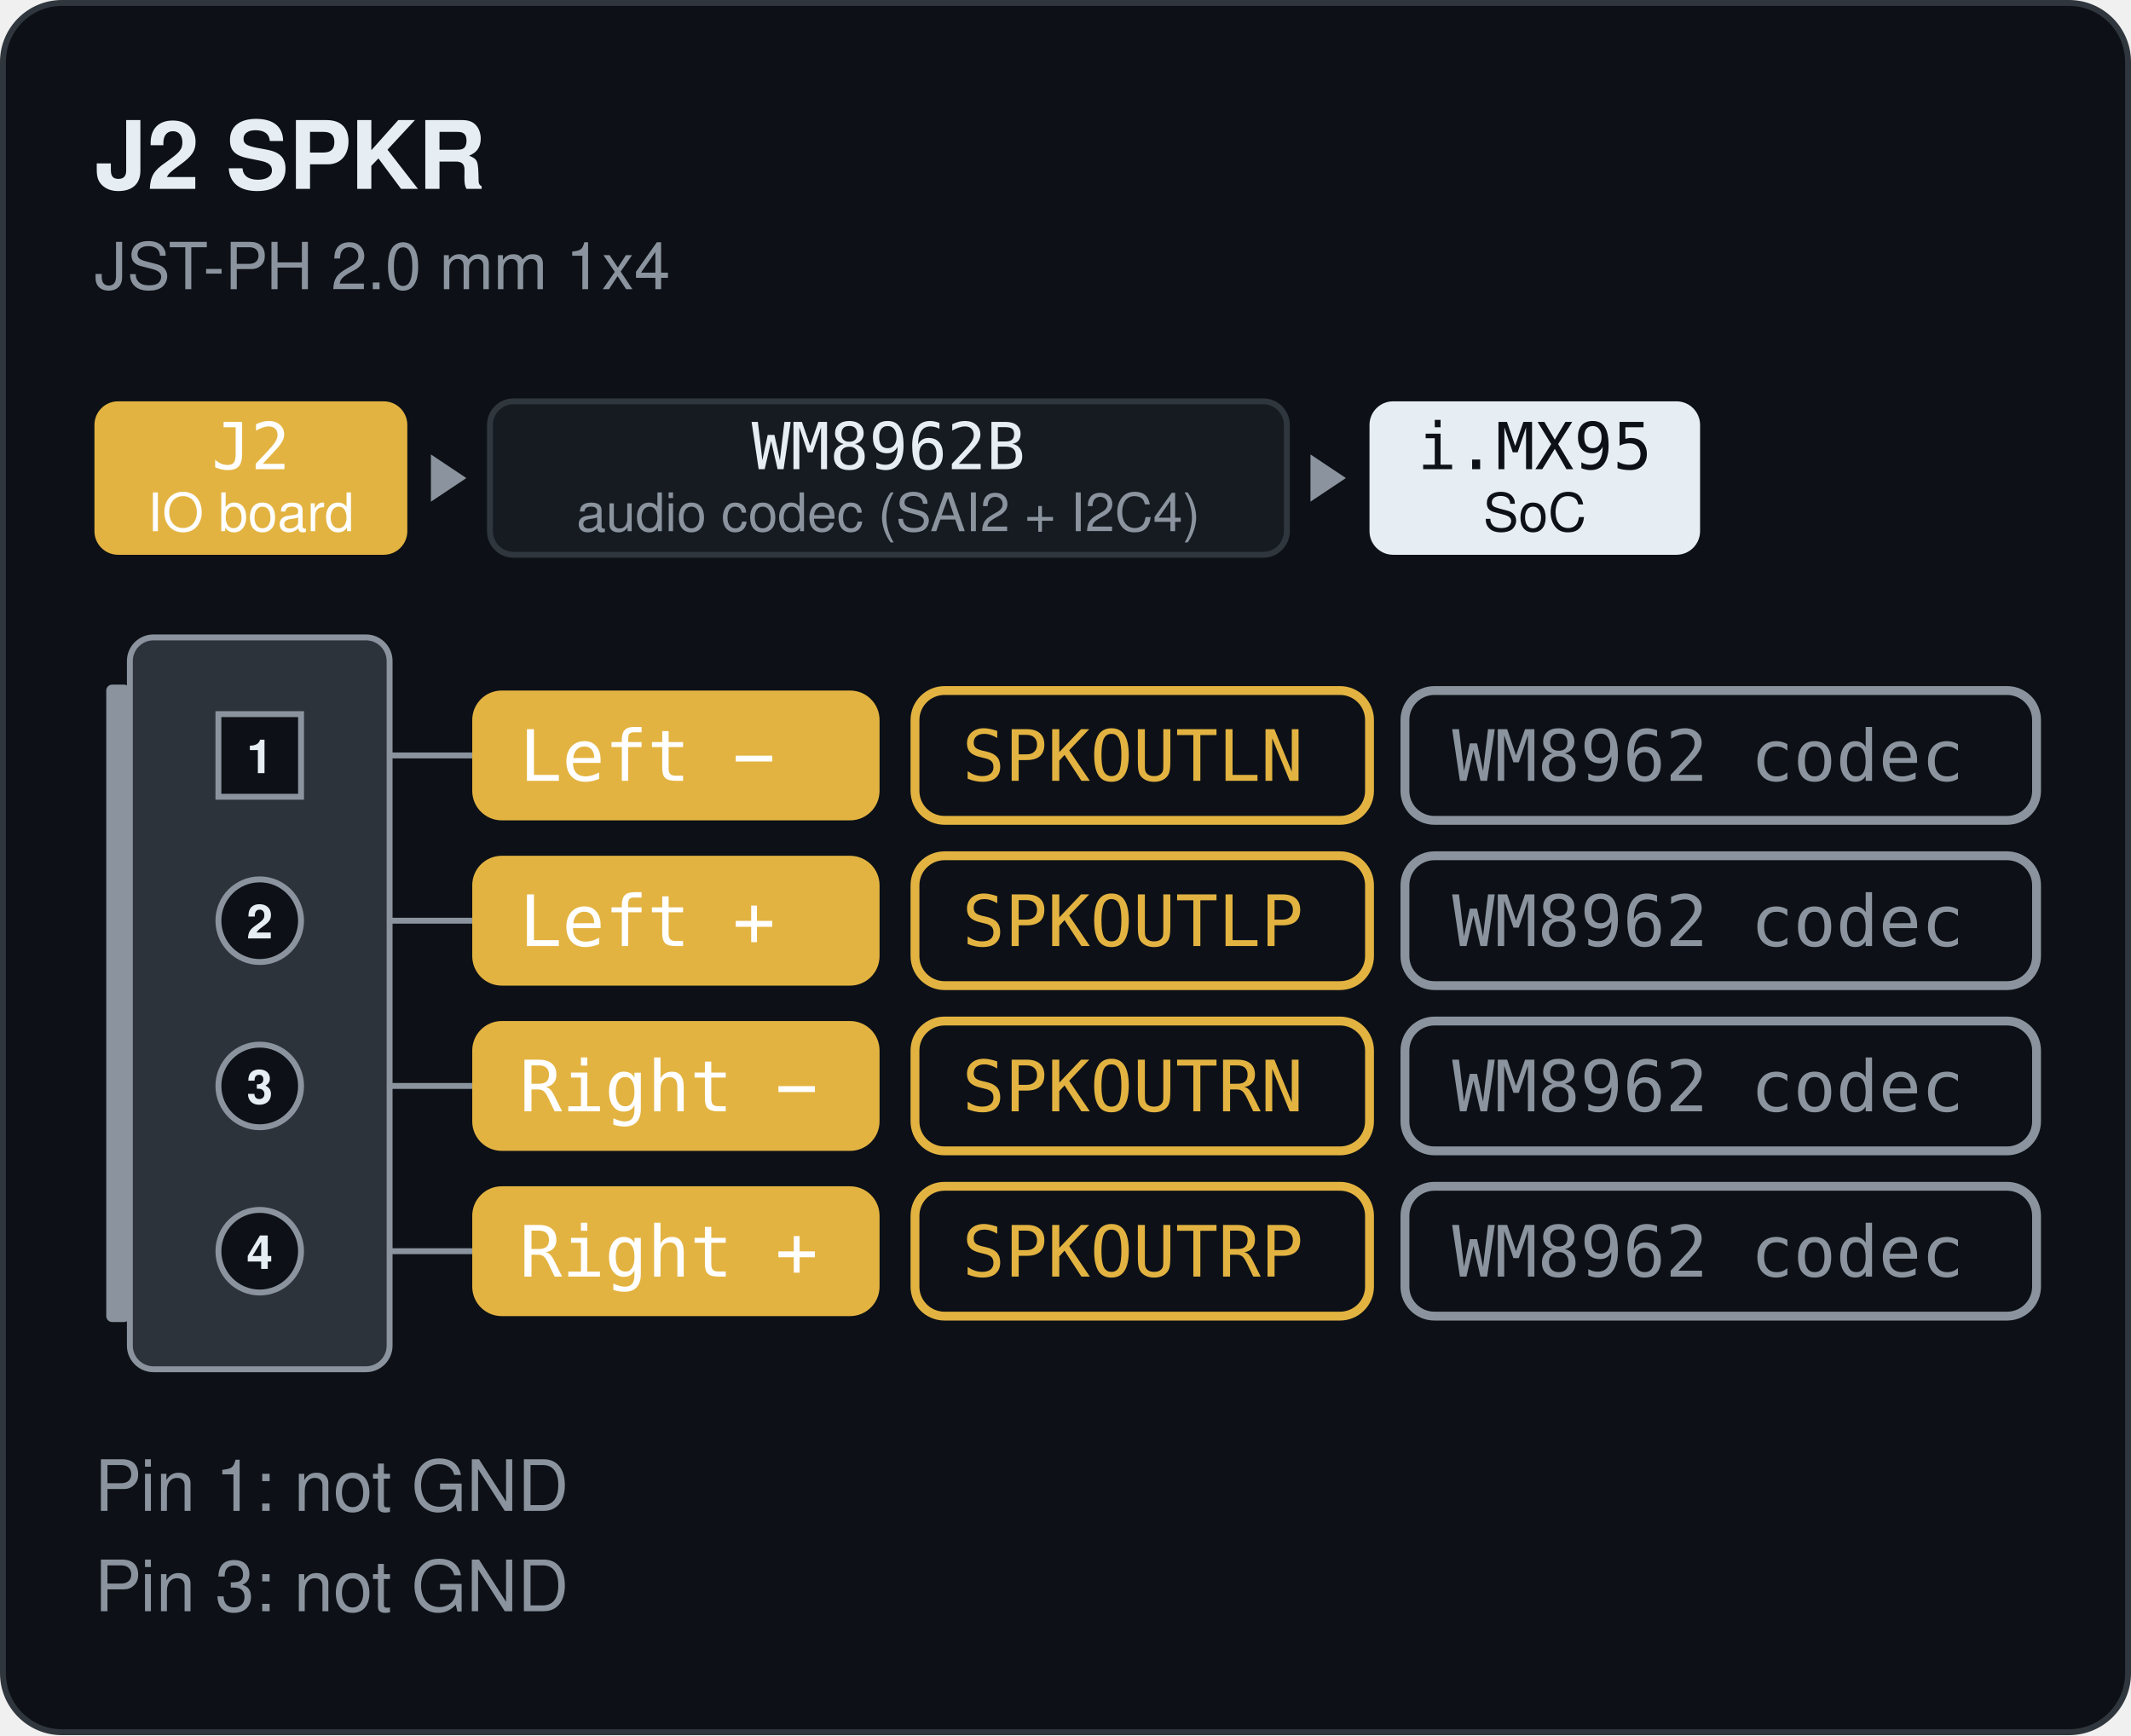
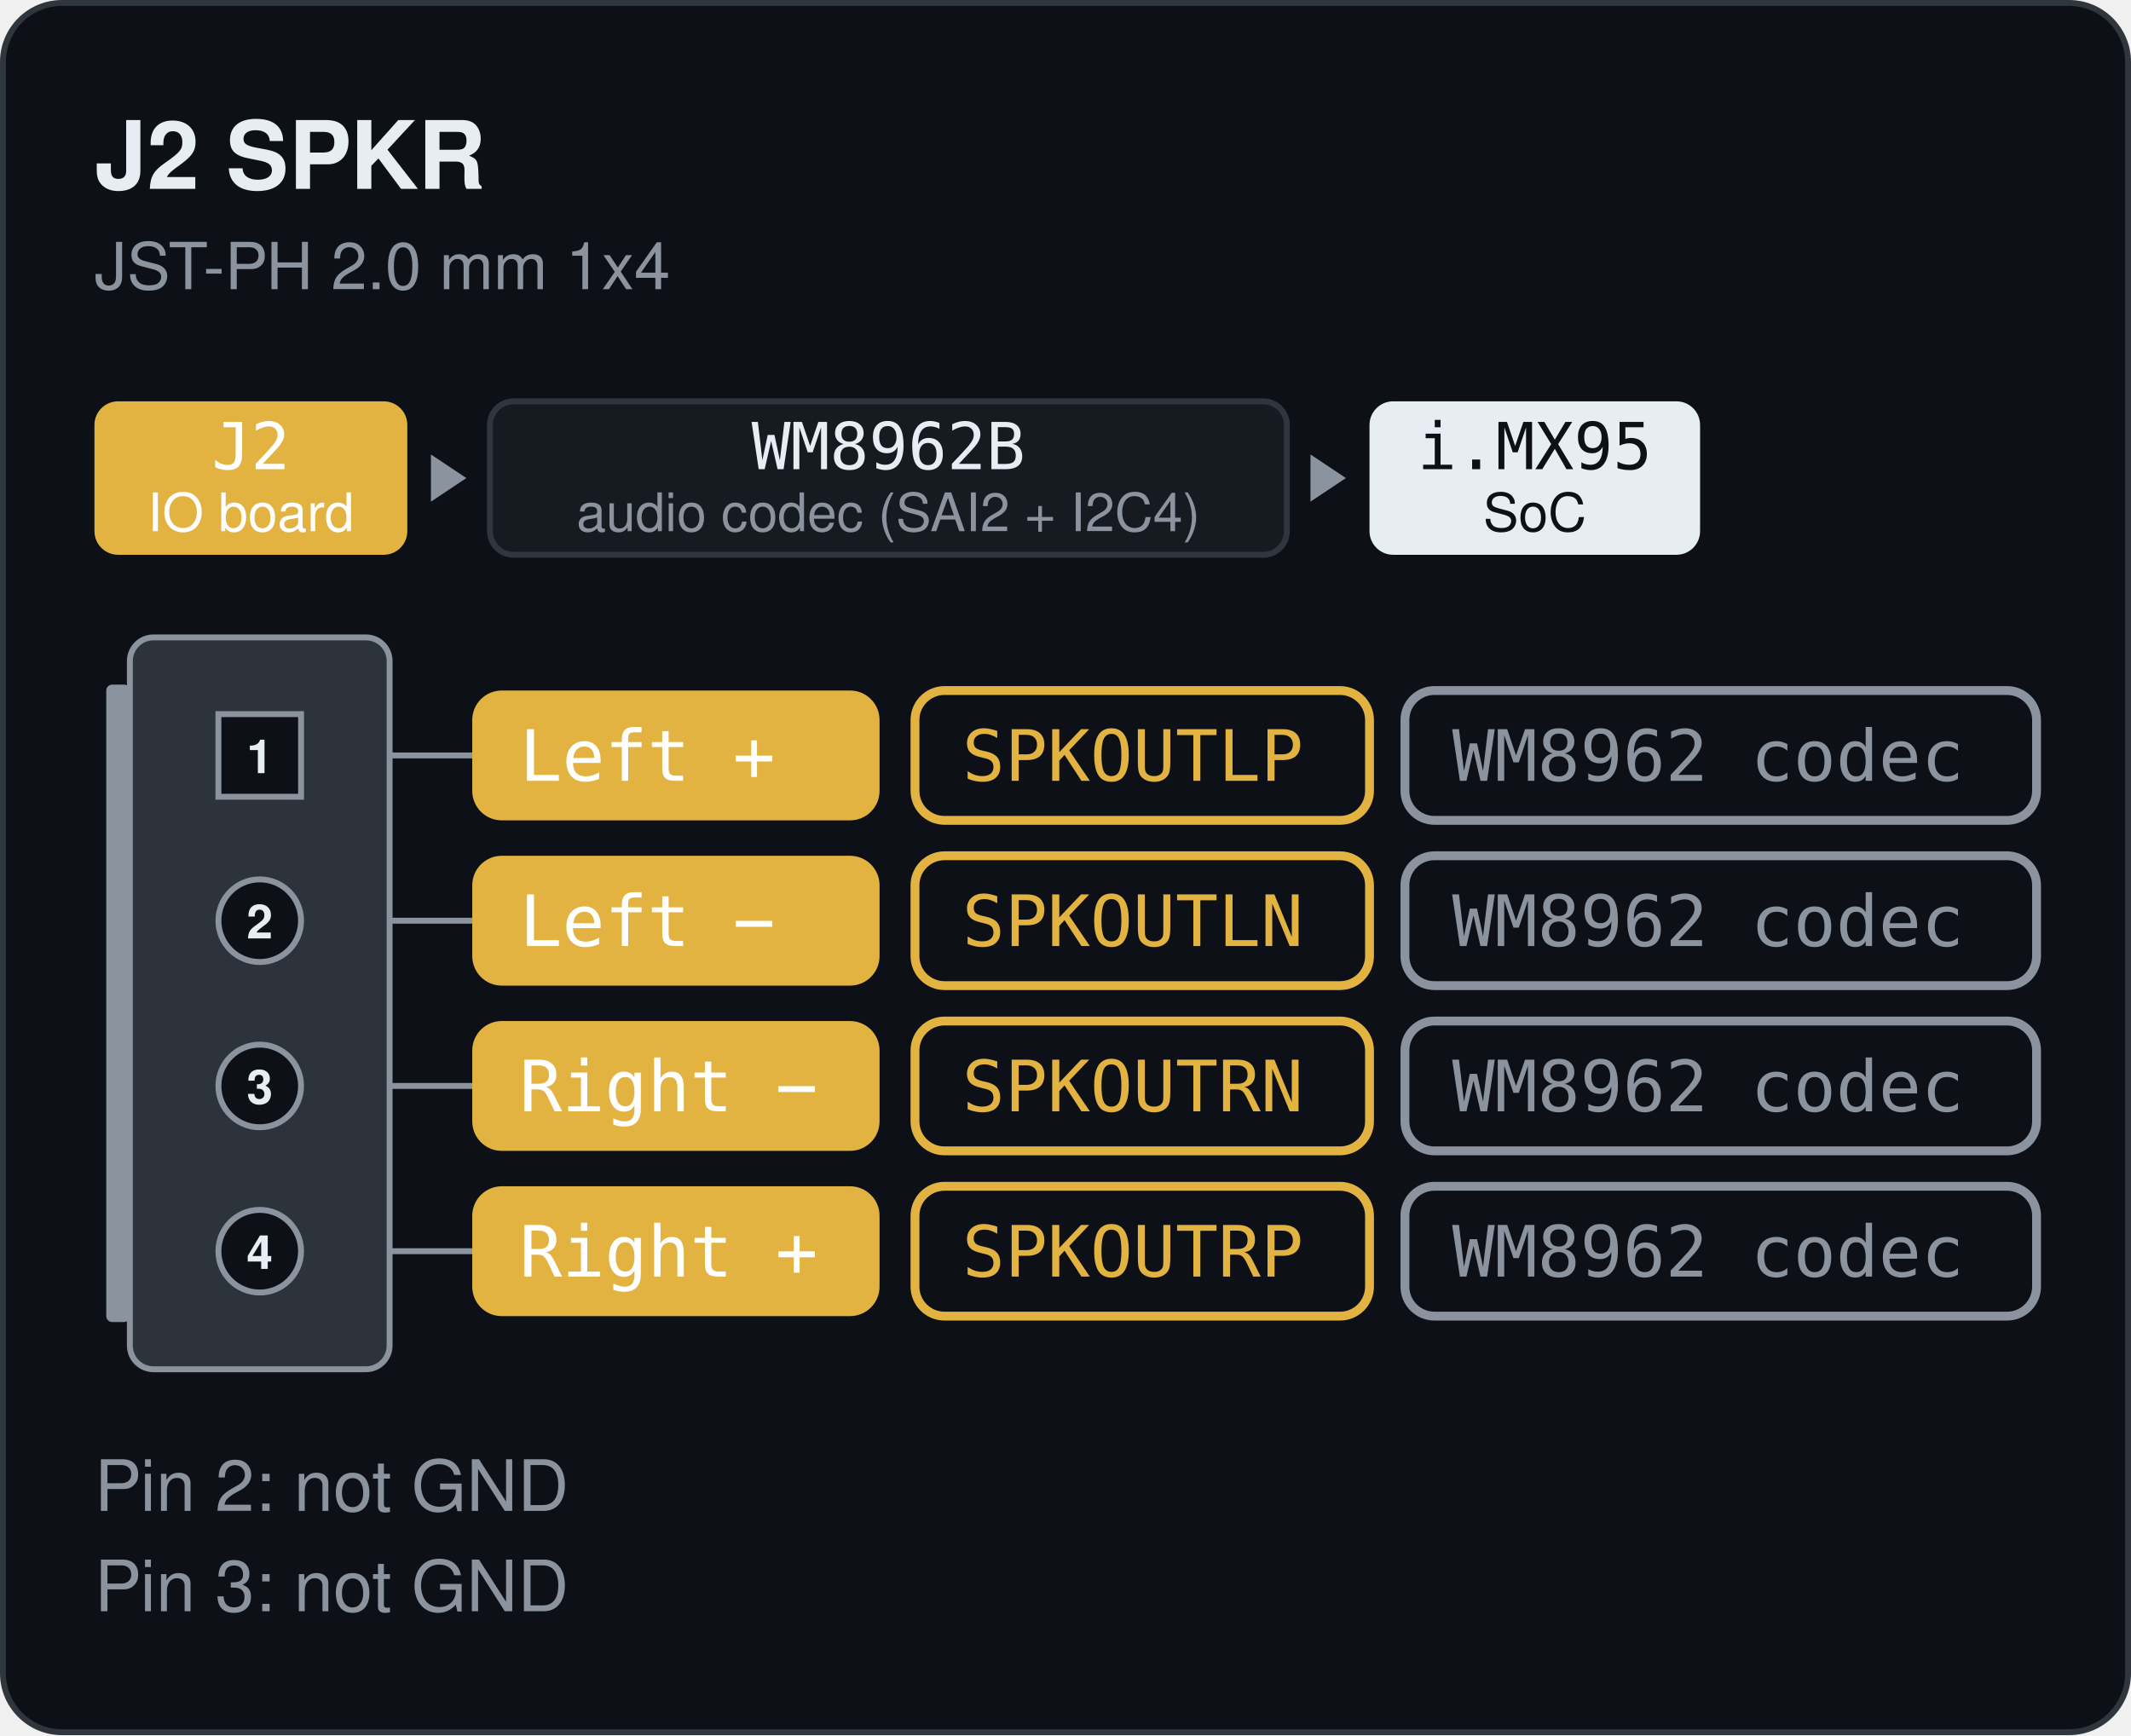
<svg xmlns="http://www.w3.org/2000/svg" width="361" height="294" viewBox="0 0 361 294" data-theme="dark" data-conn="io/J2" data-cat="audio" data-fill="#e3b341" data-heading="io-j2-spkr">
  <rect x="0.5" y="0.5" width="360" height="293" rx="10" fill="#0d1117" stroke="#30363d" />
  <text x="16" y="32" font-family="'IBM Plex Sans', -apple-system, 'Segoe UI', Helvetica, Arial, sans-serif" font-size="16" font-weight="700" fill="#e6edf3">J2 SPKR</text>
  <text x="16" y="49" font-family="'IBM Plex Sans', -apple-system, 'Segoe UI', Helvetica, Arial, sans-serif" font-size="11" fill="#8b949e">JST-PH 2.0 mm 1x4</text>
  <rect x="16" y="68" width="53" height="26" rx="4" fill="#e3b341" />
  <text x="42.5" y="79.5" text-anchor="middle" font-family="'IBM Plex Mono', ui-monospace, SFMono-Regular, Menlo, Consolas, monospace" font-size="11" font-weight="500" fill="#ffffff">J2</text>
  <text x="42.5" y="90" text-anchor="middle" font-family="'IBM Plex Sans', -apple-system, 'Segoe UI', Helvetica, Arial, sans-serif" font-size="9" fill="#ffffff">IO board</text>
  <path d="M73 77 l6 4 l-6 4z" fill="#8b949e" />
  <rect x="83" y="68" width="135" height="26" rx="4" fill="#161b22" stroke="#30363d" />
  <text x="150.5" y="79.5" text-anchor="middle" font-family="'IBM Plex Mono', ui-monospace, SFMono-Regular, Menlo, Consolas, monospace" font-size="11" font-weight="500" fill="#e6edf3">WM8962B</text>
  <text x="150.5" y="90" text-anchor="middle" font-family="'IBM Plex Sans', -apple-system, 'Segoe UI', Helvetica, Arial, sans-serif" font-size="9" fill="#8b949e">audio codec (SAI2 + I2C4)</text>
  <path d="M222 77 l6 4 l-6 4z" fill="#8b949e" />
  <rect x="232" y="68" width="56" height="26" rx="4" fill="#e6edf3" />
  <text x="260.0" y="79.5" text-anchor="middle" font-family="'IBM Plex Mono', ui-monospace, SFMono-Regular, Menlo, Consolas, monospace" font-size="11" font-weight="500" fill="#0d1117">i.MX95</text>
  <text x="260.0" y="90" text-anchor="middle" font-family="'IBM Plex Sans', -apple-system, 'Segoe UI', Helvetica, Arial, sans-serif" font-size="9" fill="#0d1117">SoC</text>
  <rect x="22" y="108" width="44" height="124" rx="4" fill="#2d333b" stroke="#8b949e" />
  <rect x="18" y="116" width="4" height="108" rx="1" fill="#8b949e" />
  <g id="io-J2-pin-1" data-pin="1">
    <rect x="37.0" y="121.0" width="14" height="14" fill="#0d1117" stroke="#8b949e" />
    <text x="44.0" y="131.0" text-anchor="middle" font-family="'IBM Plex Sans', -apple-system, 'Segoe UI', Helvetica, Arial, sans-serif" font-size="8" font-weight="600" fill="#e6edf3">1</text>
    <line x1="66" y1="128.0" x2="80" y2="128.0" stroke="#8b949e" stroke-width="1" />
    <rect x="80" y="117.0" width="69" height="22" rx="5" fill="#e3b341" />
-     <text x="88" y="132.3" font-family="'IBM Plex Mono', ui-monospace, SFMono-Regular, Menlo, Consolas, monospace" font-size="12" font-weight="500" fill="#ffffff">Left −</text>
+     <text x="88" y="132.3" font-family="'IBM Plex Mono', ui-monospace, SFMono-Regular, Menlo, Consolas, monospace" font-size="12" font-weight="500" fill="#ffffff">Left +</text>
    <rect x="155" y="117.0" width="77" height="22" rx="5" fill="none" stroke="#e3b341" stroke-width="1.5" />
-     <text x="163" y="132.3" font-family="'IBM Plex Mono', ui-monospace, SFMono-Regular, Menlo, Consolas, monospace" font-size="12" font-weight="500" fill="#e3b341">SPKOUTLN</text>
+     <text x="163" y="132.3" font-family="'IBM Plex Mono', ui-monospace, SFMono-Regular, Menlo, Consolas, monospace" font-size="12" font-weight="500" fill="#e3b341">SPKOUTLP</text>
    <rect x="238" y="117.0" width="107" height="22" rx="5" fill="none" stroke="#8b949e" stroke-width="1.5" />
    <text x="246" y="132.3" font-family="'IBM Plex Mono', ui-monospace, SFMono-Regular, Menlo, Consolas, monospace" font-size="12" font-weight="500" fill="#8b949e">WM8962 codec</text>
  </g>
  <g id="io-J2-pin-2" data-pin="2">
    <circle cx="44.0" cy="156.0" r="7" fill="#0d1117" stroke="#8b949e" />
    <text x="44.0" y="159.0" text-anchor="middle" font-family="'IBM Plex Sans', -apple-system, 'Segoe UI', Helvetica, Arial, sans-serif" font-size="8" font-weight="600" fill="#e6edf3">2</text>
    <line x1="66" y1="156.0" x2="80" y2="156.0" stroke="#8b949e" stroke-width="1" />
    <rect x="80" y="145.0" width="69" height="22" rx="5" fill="#e3b341" />
-     <text x="88" y="160.3" font-family="'IBM Plex Mono', ui-monospace, SFMono-Regular, Menlo, Consolas, monospace" font-size="12" font-weight="500" fill="#ffffff">Left +</text>
+     <text x="88" y="160.3" font-family="'IBM Plex Mono', ui-monospace, SFMono-Regular, Menlo, Consolas, monospace" font-size="12" font-weight="500" fill="#ffffff">Left −</text>
    <rect x="155" y="145.0" width="77" height="22" rx="5" fill="none" stroke="#e3b341" stroke-width="1.5" />
-     <text x="163" y="160.3" font-family="'IBM Plex Mono', ui-monospace, SFMono-Regular, Menlo, Consolas, monospace" font-size="12" font-weight="500" fill="#e3b341">SPKOUTLP</text>
+     <text x="163" y="160.3" font-family="'IBM Plex Mono', ui-monospace, SFMono-Regular, Menlo, Consolas, monospace" font-size="12" font-weight="500" fill="#e3b341">SPKOUTLN</text>
    <rect x="238" y="145.0" width="107" height="22" rx="5" fill="none" stroke="#8b949e" stroke-width="1.5" />
    <text x="246" y="160.3" font-family="'IBM Plex Mono', ui-monospace, SFMono-Regular, Menlo, Consolas, monospace" font-size="12" font-weight="500" fill="#8b949e">WM8962 codec</text>
  </g>
  <g id="io-J2-pin-3" data-pin="3">
    <circle cx="44.0" cy="184.0" r="7" fill="#0d1117" stroke="#8b949e" />
    <text x="44.0" y="187.0" text-anchor="middle" font-family="'IBM Plex Sans', -apple-system, 'Segoe UI', Helvetica, Arial, sans-serif" font-size="8" font-weight="600" fill="#e6edf3">3</text>
    <line x1="66" y1="184.0" x2="80" y2="184.0" stroke="#8b949e" stroke-width="1" />
    <rect x="80" y="173.0" width="69" height="22" rx="5" fill="#e3b341" />
    <text x="88" y="188.3" font-family="'IBM Plex Mono', ui-monospace, SFMono-Regular, Menlo, Consolas, monospace" font-size="12" font-weight="500" fill="#ffffff">Right −</text>
    <rect x="155" y="173.0" width="77" height="22" rx="5" fill="none" stroke="#e3b341" stroke-width="1.5" />
    <text x="163" y="188.3" font-family="'IBM Plex Mono', ui-monospace, SFMono-Regular, Menlo, Consolas, monospace" font-size="12" font-weight="500" fill="#e3b341">SPKOUTRN</text>
    <rect x="238" y="173.0" width="107" height="22" rx="5" fill="none" stroke="#8b949e" stroke-width="1.5" />
    <text x="246" y="188.3" font-family="'IBM Plex Mono', ui-monospace, SFMono-Regular, Menlo, Consolas, monospace" font-size="12" font-weight="500" fill="#8b949e">WM8962 codec</text>
  </g>
  <g id="io-J2-pin-4" data-pin="4">
    <circle cx="44.0" cy="212.0" r="7" fill="#0d1117" stroke="#8b949e" />
    <text x="44.0" y="215.0" text-anchor="middle" font-family="'IBM Plex Sans', -apple-system, 'Segoe UI', Helvetica, Arial, sans-serif" font-size="8" font-weight="600" fill="#e6edf3">4</text>
    <line x1="66" y1="212.0" x2="80" y2="212.0" stroke="#8b949e" stroke-width="1" />
    <rect x="80" y="201.0" width="69" height="22" rx="5" fill="#e3b341" />
    <text x="88" y="216.3" font-family="'IBM Plex Mono', ui-monospace, SFMono-Regular, Menlo, Consolas, monospace" font-size="12" font-weight="500" fill="#ffffff">Right +</text>
    <rect x="155" y="201.0" width="77" height="22" rx="5" fill="none" stroke="#e3b341" stroke-width="1.5" />
    <text x="163" y="216.3" font-family="'IBM Plex Mono', ui-monospace, SFMono-Regular, Menlo, Consolas, monospace" font-size="12" font-weight="500" fill="#e3b341">SPKOUTRP</text>
    <rect x="238" y="201.0" width="107" height="22" rx="5" fill="none" stroke="#8b949e" stroke-width="1.5" />
    <text x="246" y="216.3" font-family="'IBM Plex Mono', ui-monospace, SFMono-Regular, Menlo, Consolas, monospace" font-size="12" font-weight="500" fill="#8b949e">WM8962 codec</text>
  </g>
-   <text x="16" y="256" font-family="'IBM Plex Sans', -apple-system, 'Segoe UI', Helvetica, Arial, sans-serif" font-size="12" fill="#8b949e">Pin 1: not GND</text>
+   <text x="16" y="256" font-family="'IBM Plex Sans', -apple-system, 'Segoe UI', Helvetica, Arial, sans-serif" font-size="12" fill="#8b949e">Pin 2: not GND</text>
  <text x="16" y="273" font-family="'IBM Plex Sans', -apple-system, 'Segoe UI', Helvetica, Arial, sans-serif" font-size="12" fill="#8b949e">Pin 3: not GND</text>
</svg>
